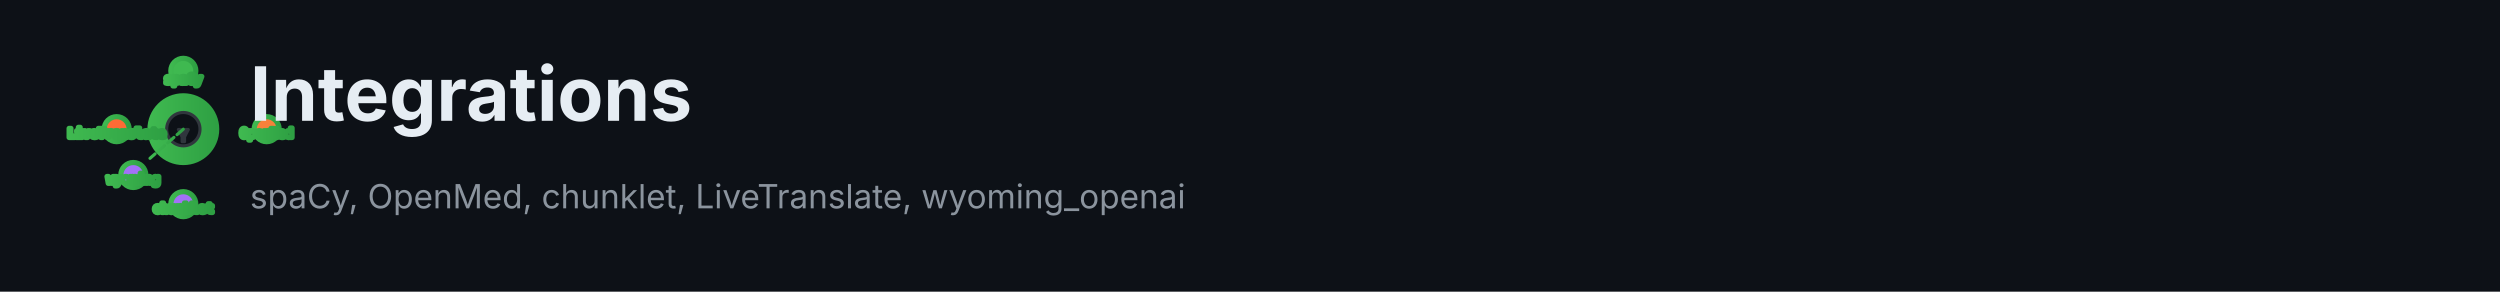
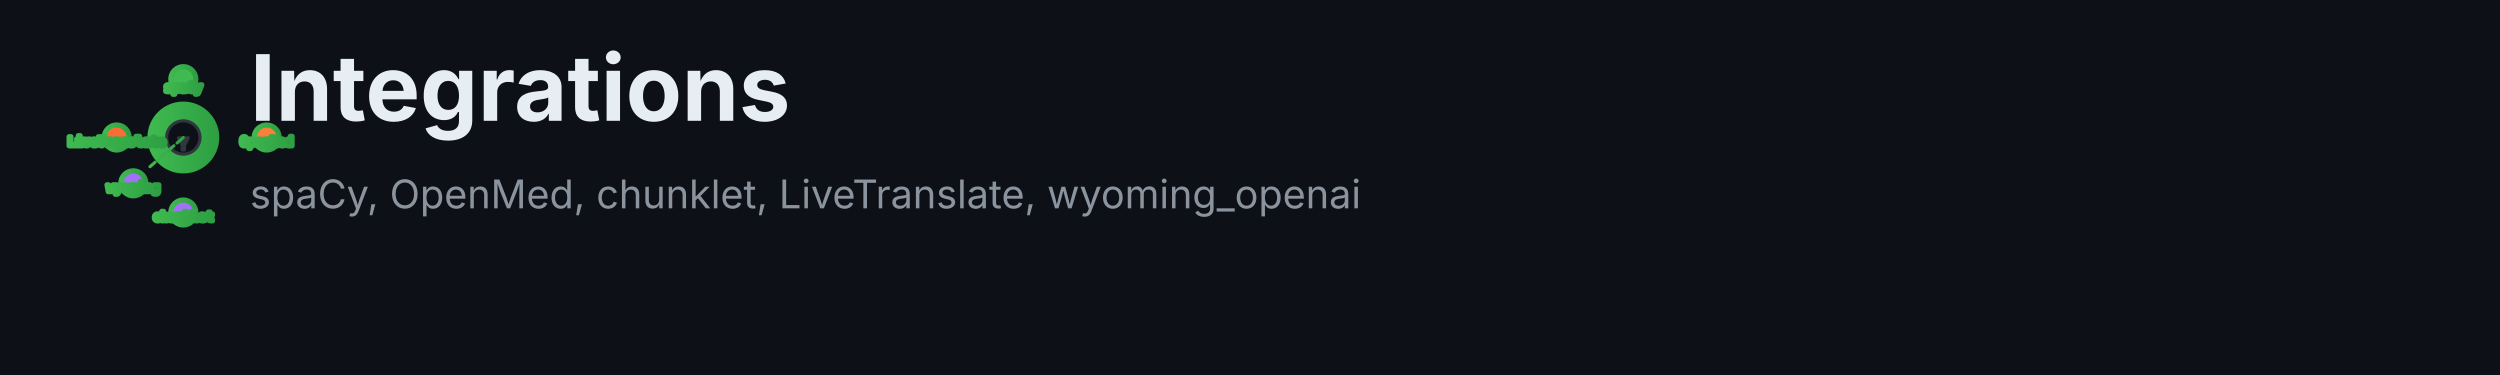
- <svg xmlns="http://www.w3.org/2000/svg" width="1200" height="140" viewBox="0 0 1200 140" role="img" aria-labelledby="title desc">
+ <svg xmlns="http://www.w3.org/2000/svg" width="1200" height="180" viewBox="0 0 1200 180" role="img" aria-labelledby="title desc">
  <defs>
    <linearGradient id="accentGrad" x1="0%" y1="0%" x2="100%" y2="0%">
      <stop offset="0%" stop-color="#3fb950" />
      <stop offset="100%" stop-color="#2ea043" />
    </linearGradient>
  </defs>
-   <rect width="1200" height="140" fill="#0d1117" />
+   <rect width="1200" height="180" fill="#0d1117" />
  <line x1="0" y1="0" x2="1200" y2="0" stroke="url(#accentGrad)" stroke-width="2" />
  <g transform="translate(64 28)">
-     <g transform="translate(0 10)" fill="none" stroke="url(#accentGrad)" stroke-width="2.5" stroke-linecap="round" stroke-linejoin="round">
+     <g transform="translate(0 14)" fill="none" stroke="url(#accentGrad)" stroke-width="2.5" stroke-linecap="round" stroke-linejoin="round">
      <circle cx="24" cy="24" r="16" fill="url(#accentGrad)" />
      <text x="24" y="30" font-family="ui-monospace, SFMono-Regular, Menlo, monospace" font-size="10" font-weight="700" fill="#0d1117" text-anchor="middle">Y</text>
      <g fill="#0d1117" stroke="#30363d" stroke-width="1.5">
        <circle cx="24" cy="24" r="8" />
        <text x="24" y="30" font-family="ui-monospace, SFMono-Regular, Menlo, monospace" font-size="8" font-weight="700" fill="#3fb950" text-anchor="middle">Y</text>
      </g>
      <path d="M24 10 L24 0" stroke-width="1.5" stroke-dasharray="4,2" />
      <circle cx="24" cy="-4" r="6" fill="#3fb950" />
      <text x="24" y="2" font-family="ui-monospace, SFMono-Regular, Menlo, monospace" font-size="6" font-weight="700" fill="#0d1117" text-anchor="middle">spaCy</text>
      <path d="M40 24 L52 24" stroke-width="1.5" stroke-dasharray="4,2" />
      <circle cx="64" cy="24" r="6" fill="#f7813a" />
      <text x="64" y="28" font-family="ui-monospace, SFMono-Regular, Menlo, monospace" font-size="6" font-weight="700" fill="#0d1117" text-anchor="middle">OpenMed</text>
      <path d="M24 40 L24 52" stroke-width="1.5" stroke-dasharray="4,2" />
      <circle cx="24" cy="60" r="6" fill="#a371f7" />
      <text x="24" y="64" font-family="ui-monospace, SFMono-Regular, Menlo, monospace" font-size="6" font-weight="700" fill="#0d1117" text-anchor="middle">chunklet</text>
      <path d="M10 24 L-2 24" stroke-width="1.5" stroke-dasharray="4,2" />
      <circle cx="-8" cy="24" r="6" fill="#ff6b35" />
      <text x="-8" y="28" font-family="ui-monospace, SFMono-Regular, Menlo, monospace" font-size="6" font-weight="700" fill="#0d1117" text-anchor="middle">LiveTranslate</text>
      <path d="M24 24 L8 38" stroke-width="1.5" stroke-dasharray="4,2" />
      <circle cx="0" cy="46" r="6" fill="#a371f7" />
      <text x="0" y="50" font-family="ui-monospace, SFMono-Regular, Menlo, monospace" font-size="6" font-weight="700" fill="#0d1117" text-anchor="middle">wyoming</text>
    </g>
-     <text x="56" y="30" font-family="-apple-system, BlinkMacSystemFont, Segoe UI, PingFang SC, sans-serif" font-size="36" font-weight="700" fill="#e6edf3">
+     <text x="56" y="30" font-family="-apple-system, BlinkMacSystemFont, Segoe UI, PingFang SC, sans-serif" font-size="44" font-weight="700" fill="#e6edf3">
      Integrations
    </text>
-     <text x="56" y="72" font-family="-apple-system, BlinkMacSystemFont, Segoe UI, PingFang SC, sans-serif" font-size="16" font-weight="400" fill="#8b949e">
+     <text x="56" y="72" font-family="-apple-system, BlinkMacSystemFont, Segoe UI, PingFang SC, sans-serif" font-size="19" font-weight="400" fill="#8b949e">
      spaCy, OpenMed, chunklet, LiveTranslate, wyoming_openai
    </text>
  </g>
  <line x1="64" y1="112" x2="640" y2="112" stroke="url(#accentGrad)" stroke-width="2" stroke-dasharray="8,4" />
</svg>
